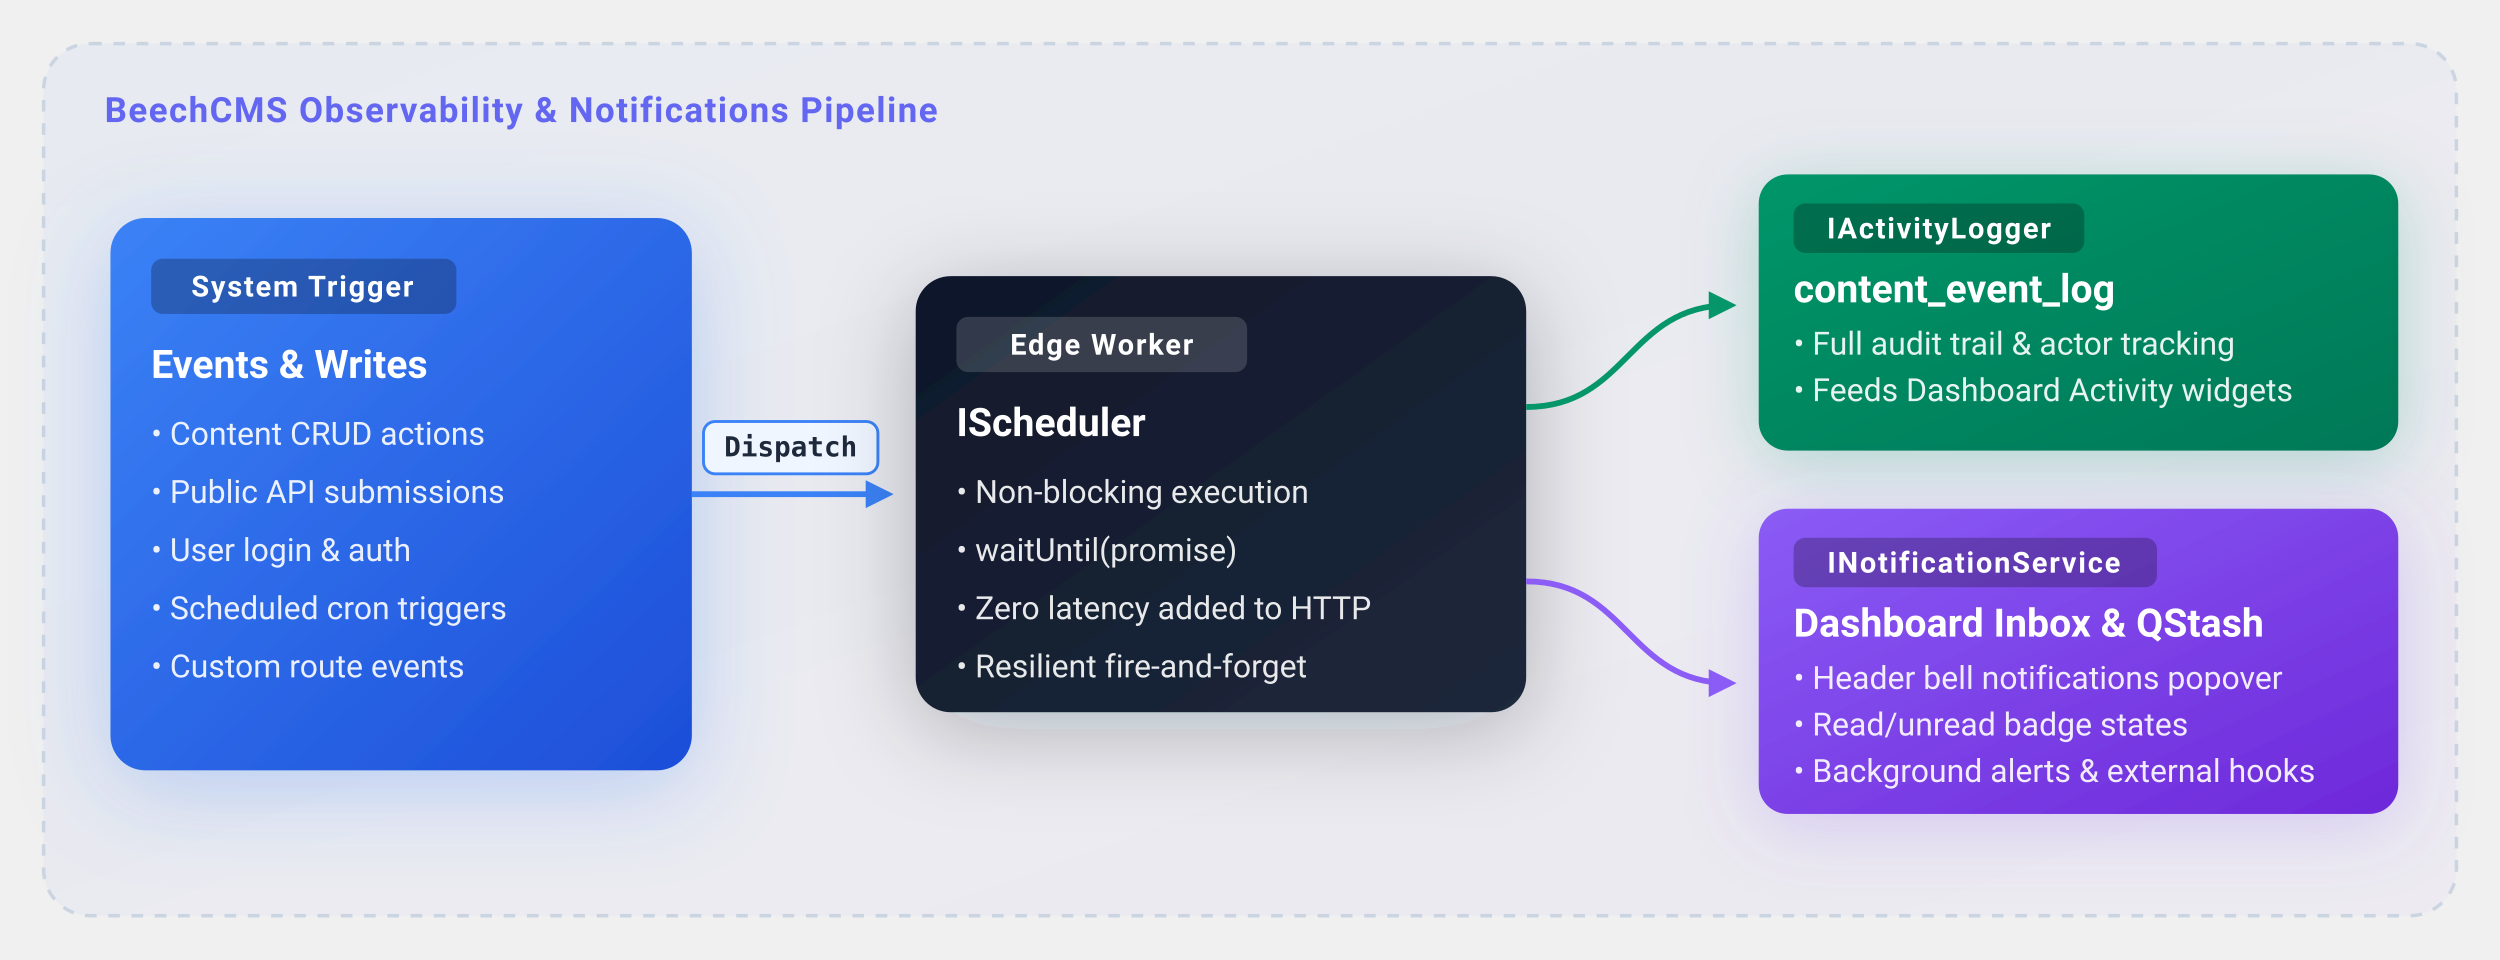
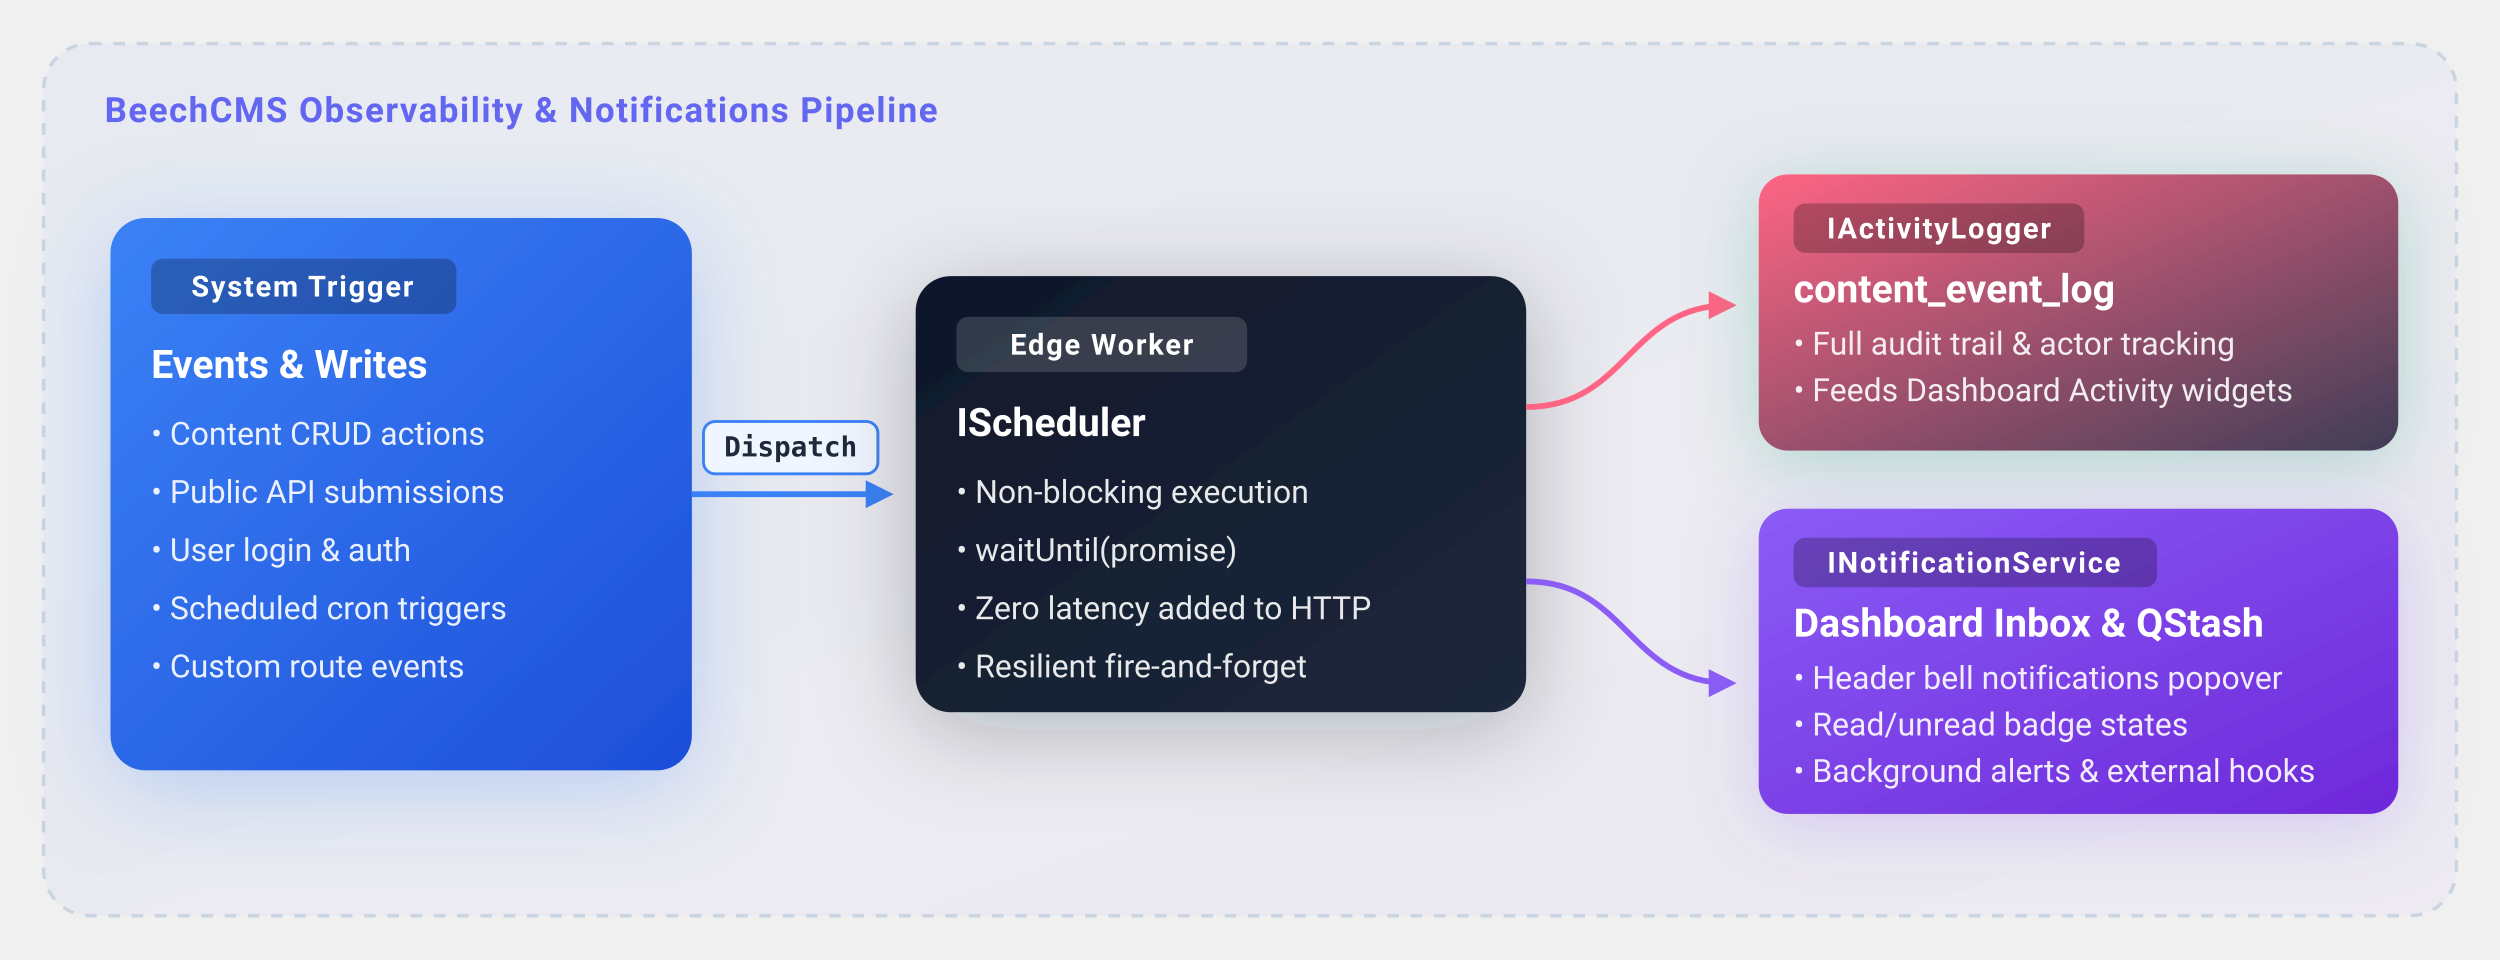
<svg xmlns="http://www.w3.org/2000/svg" viewBox="0 0 860 330" width="100%" height="100%">
  <defs>
    <linearGradient id="triggerGrad" x1="0%" y1="0%" x2="100%" y2="100%">
      <stop offset="0%" stop-color="#3b82f6" />
      <stop offset="100%" stop-color="#1d4ed8" />
    </linearGradient>
    <linearGradient id="schedulerGrad" x1="0%" y1="0%" x2="100%" y2="100%">
      <stop offset="0%" stop-color="#0f172a" />
      <stop offset="100%" stop-color="#1e293b" />
    </linearGradient>
    <linearGradient id="auditGrad" x1="0%" y1="0%" x2="100%" y2="100%">
-       <stop offset="0%" stop-color="#059669" />
-       <stop offset="100%" stop-color="#047857" />
+       <stop offset="0%" stop-color="#FF6584" />
+       <stop offset="100%" stop-color="#3F3D56" />
    </linearGradient>
    <linearGradient id="notifGrad" x1="0%" y1="0%" x2="100%" y2="100%">
      <stop offset="0%" stop-color="#8b5cf6" />
      <stop offset="100%" stop-color="#6d28d9" />
    </linearGradient>
    <linearGradient id="bgBoxGrad" x1="0%" y1="0%" x2="100%" y2="100%">
      <stop offset="0%" stop-color="#3b82f6" stop-opacity="0.05" />
      <stop offset="100%" stop-color="#8b5cf6" stop-opacity="0.04" />
    </linearGradient>
    <marker id="arrow-blue" viewBox="0 0 10 10" refX="6" refY="5" markerWidth="6" markerHeight="6" orient="auto">
      <path d="M 0 1 L 8 5 L 0 9 z" fill="#3b82f6" />
    </marker>
    <marker id="arrow-emerald" viewBox="0 0 10 10" refX="6" refY="5" markerWidth="6" markerHeight="6" orient="auto">
-       <path d="M 0 1 L 8 5 L 0 9 z" fill="#059669" />
+       <path d="M 0 1 L 8 5 L 0 9 z" fill="#FF6584" />
    </marker>
    <marker id="arrow-purple" viewBox="0 0 10 10" refX="6" refY="5" markerWidth="6" markerHeight="6" orient="auto">
      <path d="M 0 1 L 8 5 L 0 9 z" fill="#8b5cf6" />
    </marker>
  </defs>
  <style>
    .diagram-title { font-family: -apple-system, BlinkMacSystemFont, "Segoe UI", Roboto, sans-serif; font-size: 12px; font-weight: 600; letter-spacing: 0.5px; fill: #6366f1; text-transform: uppercase; }
    .card-badge { font-family: -apple-system, BlinkMacSystemFont, "Segoe UI", Roboto, sans-serif; font-size: 10px; font-weight: 700; text-transform: uppercase; letter-spacing: 0.6px; fill: #ffffff; }
    .card-title { font-family: -apple-system, BlinkMacSystemFont, "Segoe UI", Roboto, sans-serif; font-size: 13.5px; font-weight: 700; fill: #ffffff; }
    .card-desc { font-family: -apple-system, BlinkMacSystemFont, "Segoe UI", Roboto, sans-serif; font-size: 11px; fill: rgba(255, 255, 255, 0.9); }
    .action-pill { font-family: ui-monospace, SFMono-Regular, Menlo, Monaco, Consolas, monospace; font-size: 9.5px; font-weight: 600; fill: #1e293b; }
  </style>
  <rect x="15" y="15" width="830" height="300" rx="16" fill="url(#bgBoxGrad)" stroke="#cbd5e1" stroke-width="1.2" stroke-dasharray="4 4" />
  <text x="36" y="42" class="diagram-title">BeechCMS Observability &amp; Notifications Pipeline</text>
  <g transform="translate(38, 75)">
    <rect width="200" height="190" rx="12" fill="url(#triggerGrad)" filter="drop-shadow(0 6px 16px rgba(59, 130, 246, 0.3))" />
    <rect x="14" y="14" width="105" height="19" rx="4" fill="rgba(0, 0, 0, 0.25)" />
    <text x="66" y="27" text-anchor="middle" class="card-badge">System Trigger</text>
    <text x="14" y="55" class="card-title">Events &amp; Writes</text>
    <text x="14" y="78" class="card-desc">• Content CRUD actions</text>
    <text x="14" y="98" class="card-desc">• Public API submissions</text>
    <text x="14" y="118" class="card-desc">• User login &amp; auth</text>
    <text x="14" y="138" class="card-desc">• Scheduled cron triggers</text>
    <text x="14" y="158" class="card-desc">• Custom route events</text>
  </g>
  <path d="M 238 170 L 305 170" fill="none" stroke="#3b82f6" stroke-width="2" marker-end="url(#arrow-blue)" />
  <g transform="translate(242, 145)">
    <rect x="0" y="0" width="60" height="18" rx="4" fill="#eff6ff" stroke="#3b82f6" stroke-width="1" />
    <text x="30" y="12" text-anchor="middle" class="action-pill" fill="#1d4ed8">Dispatch</text>
  </g>
  <g transform="translate(315, 95)">
    <rect width="210" height="150" rx="12" fill="url(#schedulerGrad)" filter="drop-shadow(0 6px 16px rgba(15, 23, 42, 0.25))" />
    <rect x="14" y="14" width="100" height="19" rx="4" fill="rgba(255, 255, 255, 0.15)" />
    <text x="64" y="27" text-anchor="middle" class="card-badge">Edge Worker</text>
    <text x="14" y="55" class="card-title">IScheduler</text>
    <text x="14" y="78" class="card-desc">• Non-blocking execution</text>
    <text x="14" y="98" class="card-desc">• waitUntil(promise)</text>
    <text x="14" y="118" class="card-desc">• Zero latency added to HTTP</text>
    <text x="14" y="138" class="card-desc">• Resilient fire-and-forget</text>
  </g>
-   <path d="M 525 140 C 560 140, 560 105, 595 105" fill="none" stroke="#059669" stroke-width="2" marker-end="url(#arrow-emerald)" />
+   <path d="M 525 140 C 560 140, 560 105, 595 105" fill="none" stroke="#FF6584" stroke-width="2" marker-end="url(#arrow-emerald)" />
  <path d="M 525 200 C 560 200, 560 235, 595 235" fill="none" stroke="#8b5cf6" stroke-width="2" marker-end="url(#arrow-purple)" />
  <g transform="translate(605, 60)">
    <rect width="220" height="95" rx="10" fill="url(#auditGrad)" filter="drop-shadow(0 4px 12px rgba(5, 150, 105, 0.25))" />
    <rect x="12" y="10" width="100" height="17" rx="4" fill="rgba(0, 0, 0, 0.25)" />
    <text x="62" y="22" text-anchor="middle" class="card-badge">IActivityLogger</text>
    <text x="12" y="44" class="card-title">content_event_log</text>
    <text x="12" y="62" class="card-desc">• Full audit trail &amp; actor tracking</text>
    <text x="12" y="78" class="card-desc">• Feeds Dashboard Activity widgets</text>
  </g>
  <g transform="translate(605, 175)">
    <rect width="220" height="105" rx="10" fill="url(#notifGrad)" filter="drop-shadow(0 4px 12px rgba(139, 92, 246, 0.25))" />
    <rect x="12" y="10" width="125" height="17" rx="4" fill="rgba(0, 0, 0, 0.25)" />
    <text x="74" y="22" text-anchor="middle" class="card-badge">INotificationService</text>
    <text x="12" y="44" class="card-title">Dashboard Inbox &amp; QStash</text>
    <text x="12" y="62" class="card-desc">• Header bell notifications popover</text>
    <text x="12" y="78" class="card-desc">• Read/unread badge states</text>
    <text x="12" y="94" class="card-desc">• Background alerts &amp; external hooks</text>
  </g>
</svg>
